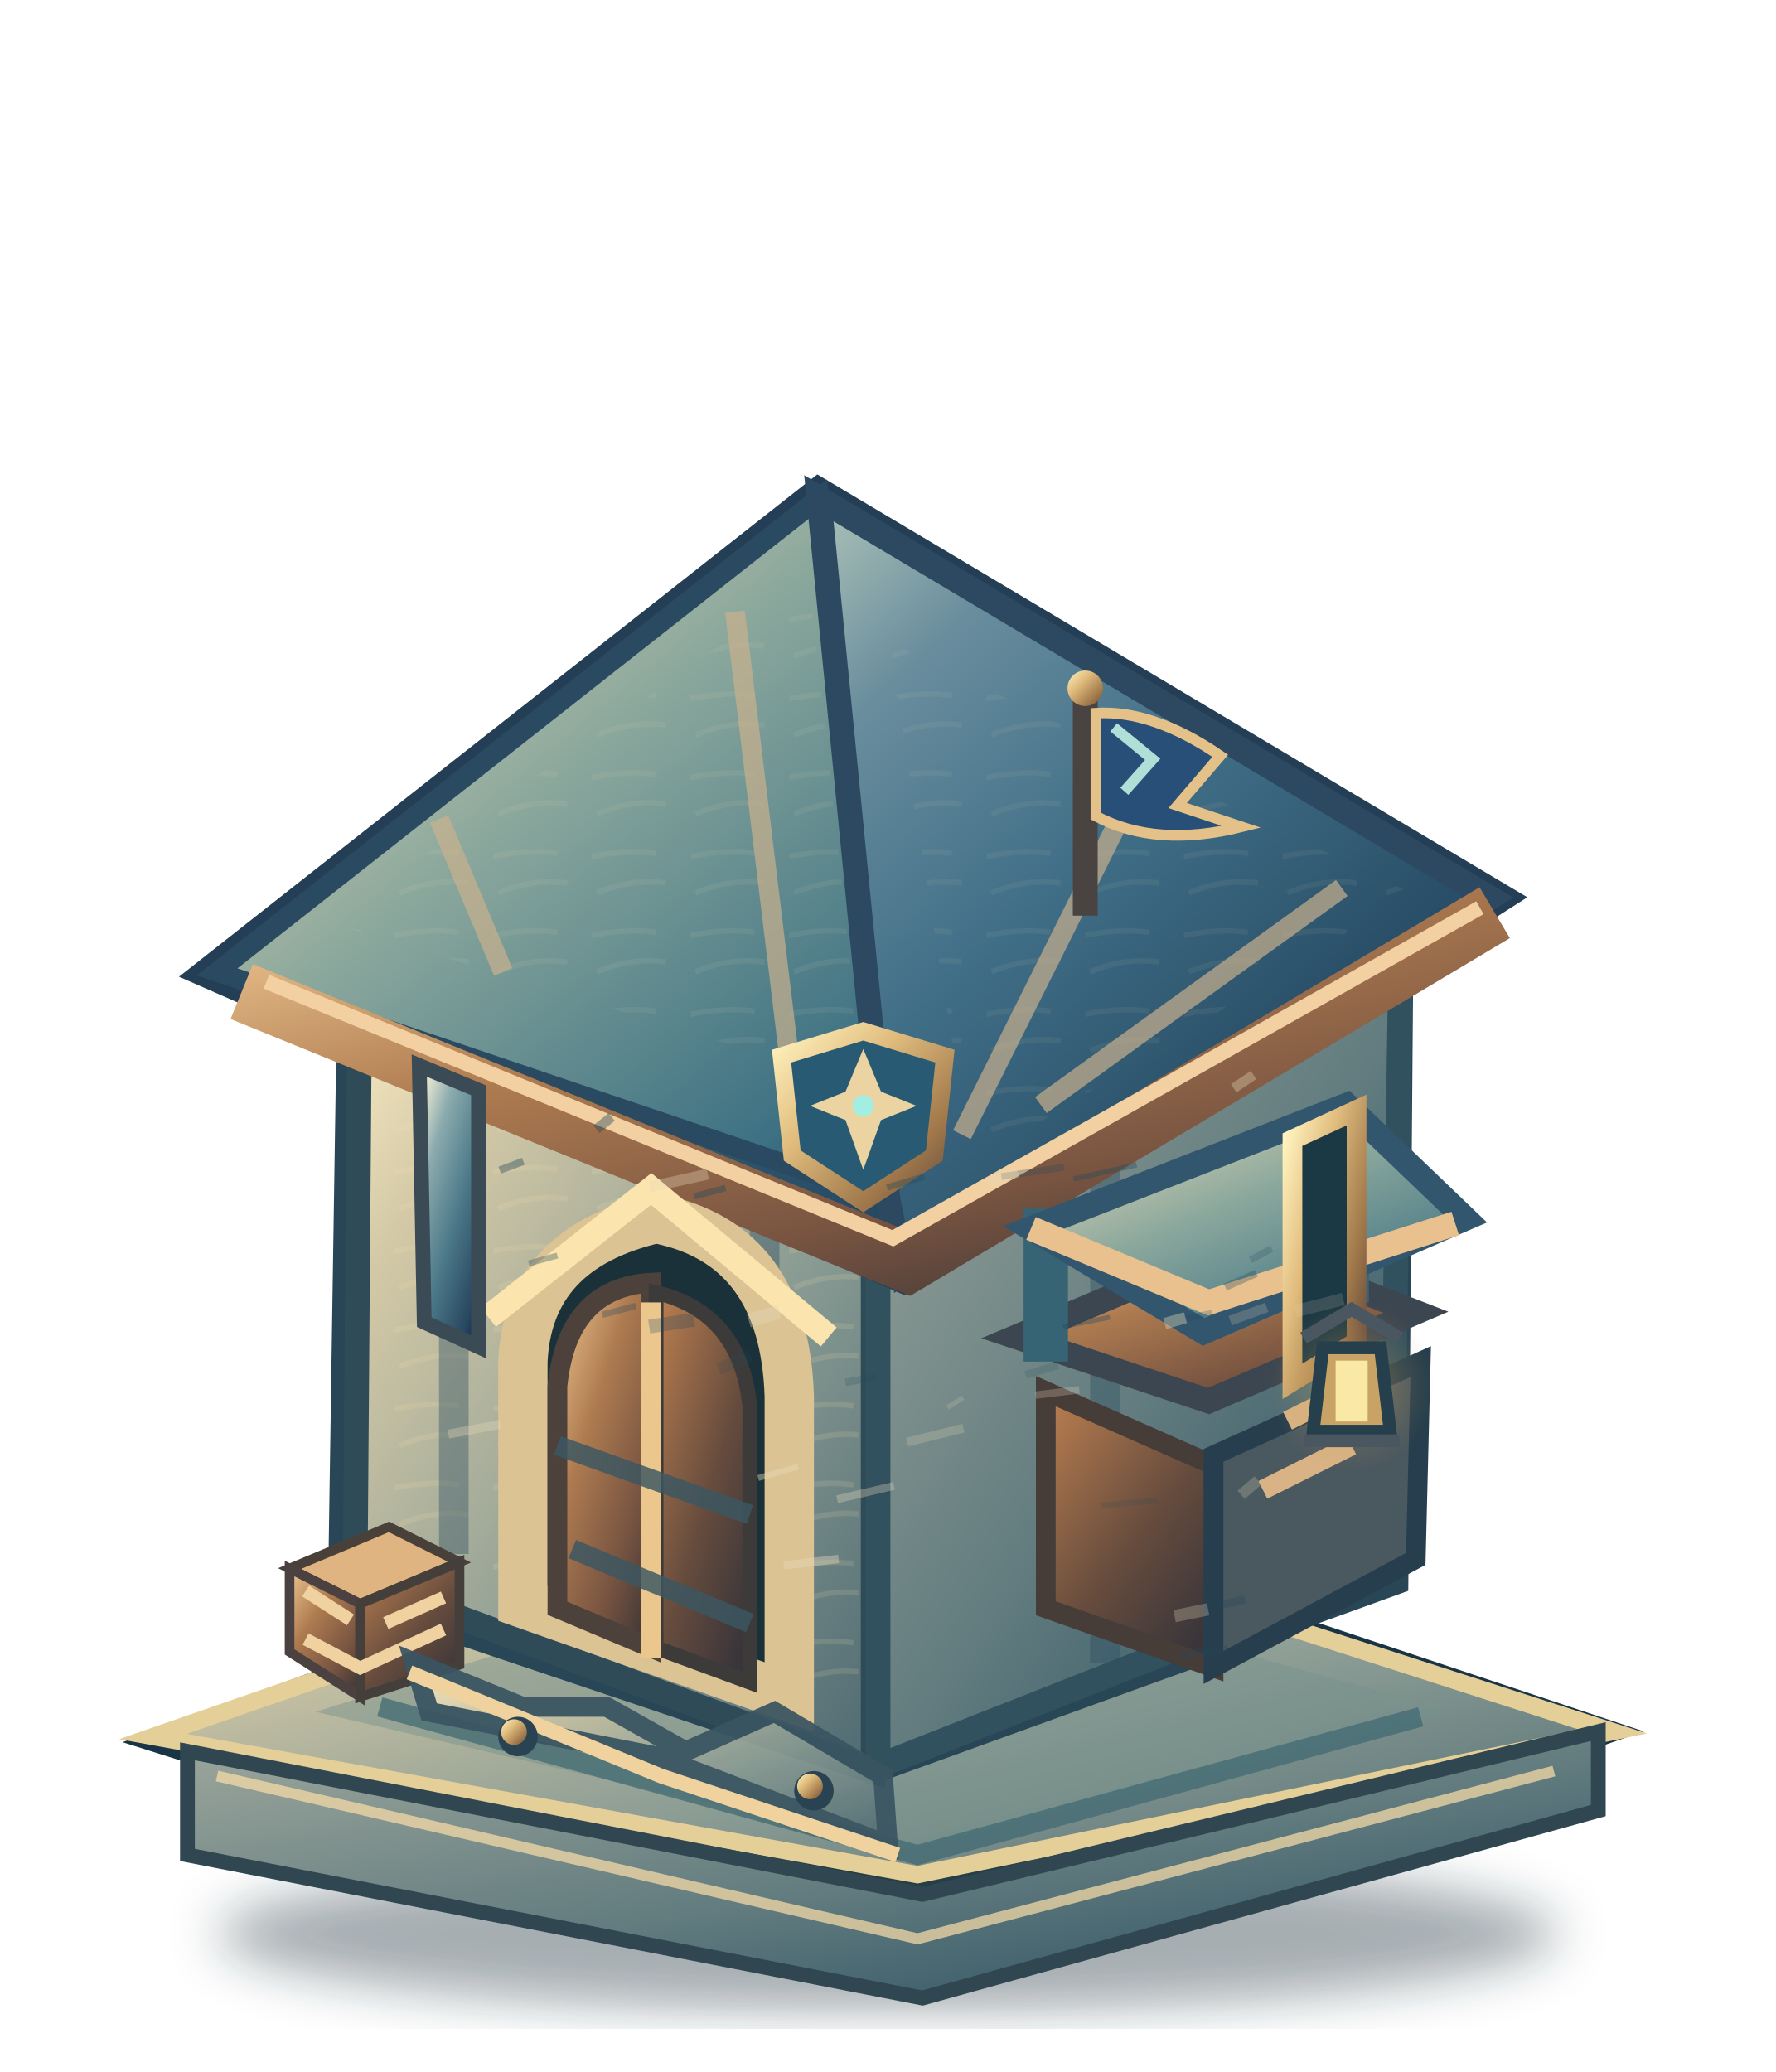
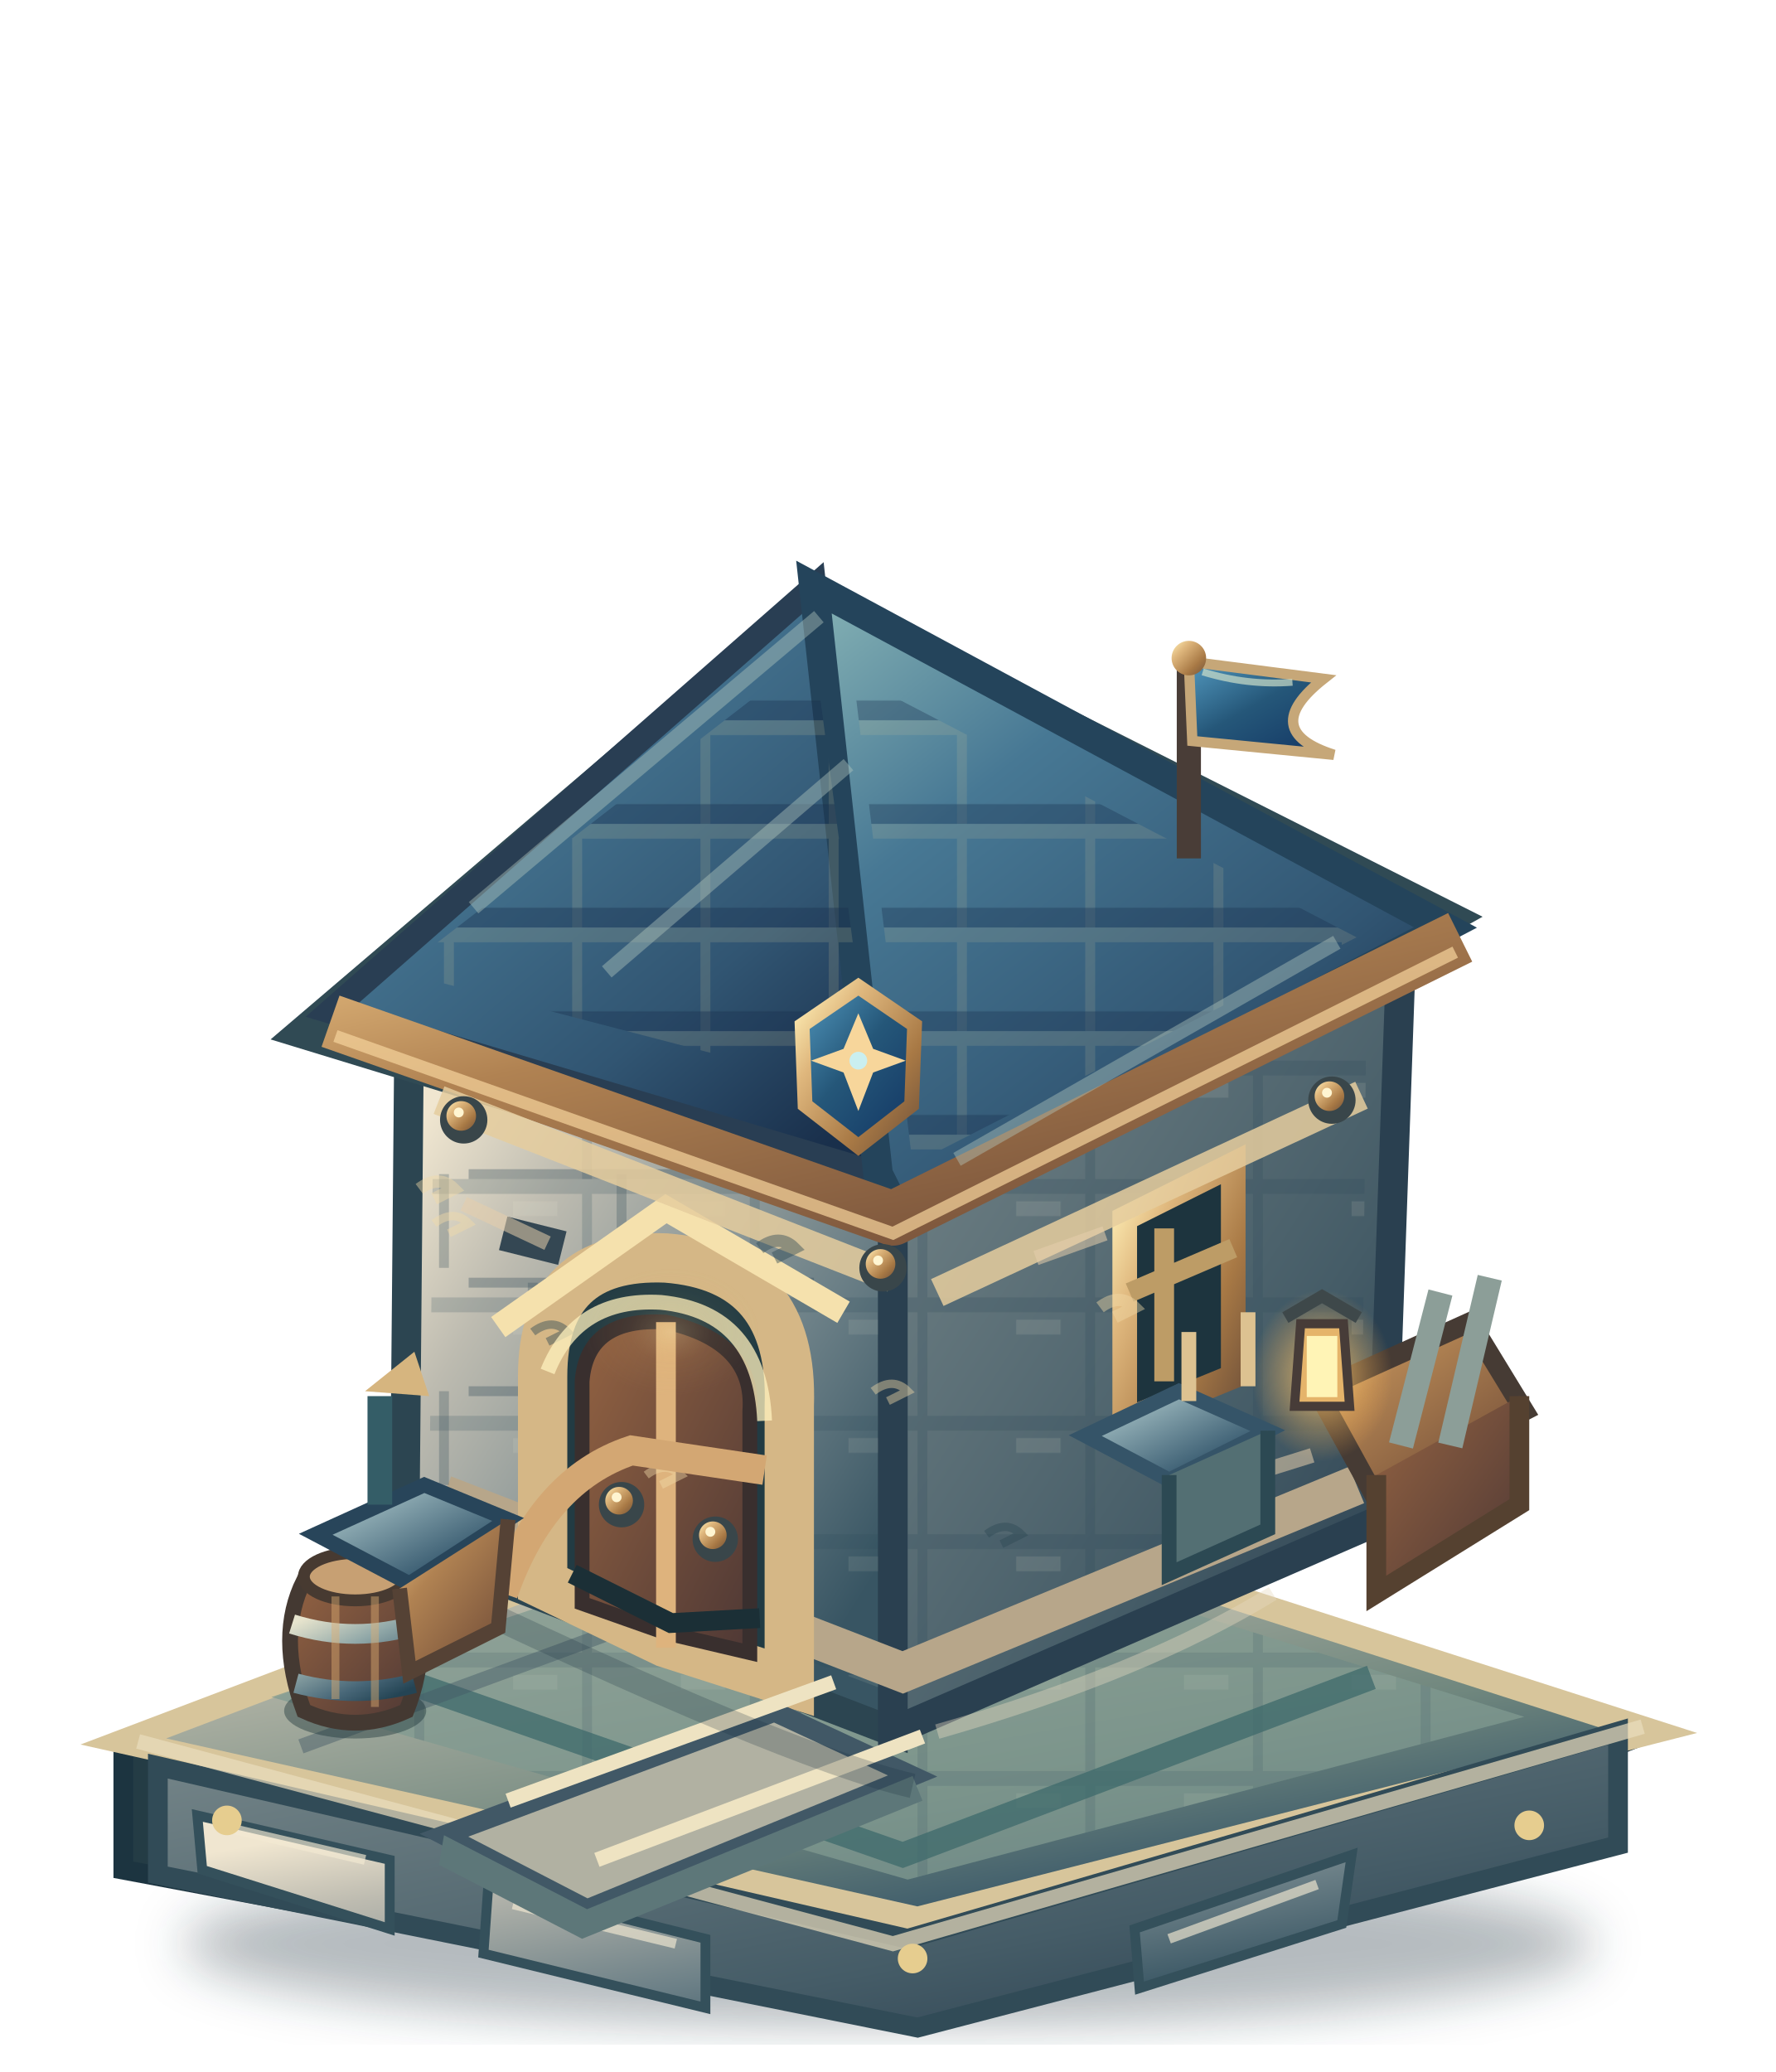
- <svg xmlns="http://www.w3.org/2000/svg" width="360" height="420" viewBox="0 0 360 420" role="img" aria-label="infantry 1 A">
+ <svg xmlns="http://www.w3.org/2000/svg" width="360" height="420" viewBox="0 0 360 420" role="img" aria-label="Infantería I — Cuartel de Reclutas">
  <defs>
-     <linearGradient id="mStone" x1="0" y1="0" x2=".95" y2="1">
-       <stop stop-color="#fff2cb" />
-       <stop offset=".22" stop-color="#d4c9a6" />
-       <stop offset=".64" stop-color="#899b93" />
-       <stop offset="1" stop-color="#526d74" />
-     </linearGradient>
-     <linearGradient id="sideStone" x1="0" y1="0" x2=".92" y2="1">
-       <stop stop-color="#9fa89d" />
-       <stop offset=".55" stop-color="#627c7f" />
-       <stop offset="1" stop-color="#284d60" />
-     </linearGradient>
-     <linearGradient id="iron" x1=".2" y1="0" x2=".9" y2="1">
-       <stop stop-color="#e8e8d1" />
-       <stop offset=".22" stop-color="#8babae" />
-       <stop offset=".57" stop-color="#4b7888" />
-       <stop offset=".89" stop-color="#294861" />
-       <stop offset="1" stop-color="#172f4e" />
-     </linearGradient>
-     <linearGradient id="wood" x1="0" y1="0" x2=".8" y2="1">
-       <stop stop-color="#f0c892" />
-       <stop offset=".4" stop-color="#ae7b50" />
-       <stop offset=".78" stop-color="#785441" />
-       <stop offset="1" stop-color="#493c38" />
-     </linearGradient>
-     <linearGradient id="woodShade" x1="0" y1="0" x2=".8" y2="1">
-       <stop stop-color="#bd8050" />
-       <stop offset=".6" stop-color="#654b3d" />
-       <stop offset="1" stop-color="#39353a" />
-     </linearGradient>
-     <linearGradient id="roof" x1="0" y1="0" x2=".8" y2="1">
-       <stop stop-color="#aec3b8" />
-       <stop offset=".2" stop-color="#698d9d" />
-       <stop offset=".47" stop-color="#416f88" />
-       <stop offset=".84" stop-color="#244760" />
-       <stop offset="1" stop-color="#152f52" />
-     </linearGradient>
-     <linearGradient id="canvas" x1=".2" y1="0" x2="1" y2="1">
-       <stop stop-color="#e6d8b6" />
-       <stop offset=".38" stop-color="#8da99d" />
-       <stop offset=".86" stop-color="#3d7183" />
-       <stop offset="1" stop-color="#2c4b65" />
-     </linearGradient>
-     <linearGradient id="brass" x1="0" y1="0" x2="1" y2="1">
-       <stop stop-color="#fff2bd" />
-       <stop offset=".36" stop-color="#e0bc7d" />
-       <stop offset=".77" stop-color="#9e7649" />
-       <stop offset="1" stop-color="#664c41" />
-     </linearGradient>
-     <radialGradient id="optic">
-       <stop stop-color="#f5ffff" />
-       <stop offset=".3" stop-color="#a6fff1" />
-       <stop offset=".58" stop-color="#60b8bb" />
-       <stop offset="1" stop-color="#285d79" />
+     <linearGradient id="stone" x1=".1" x2=".9" y1=".1" y2=".85">
+       <stop stop-color="#f0e6d0" />
+       <stop offset=".24" stop-color="#bdbbb0" />
+       <stop offset=".7" stop-color="#6c8087" />
+       <stop offset="1" stop-color="#385563" />
+     </linearGradient>
+     <linearGradient id="stoneDark" x1="0" x2="1" y1="0" y2="1">
+       <stop stop-color="#77878a" />
+       <stop offset=".65" stop-color="#455c67" />
+       <stop offset="1" stop-color="#263a4b" />
+     </linearGradient>
+     <linearGradient id="timber" x1=".05" x2=".95" y1="0" y2="1">
+       <stop stop-color="#e1b77b" />
+       <stop offset=".32" stop-color="#b08252" />
+       <stop offset="1" stop-color="#6d4936" />
+     </linearGradient>
+     <linearGradient id="timberSide" x1="0" x2="1" y1="0" y2="1">
+       <stop stop-color="#946342" />
+       <stop offset="1" stop-color="#4e3835" />
+     </linearGradient>
+     <linearGradient id="roof" x1=".05" x2=".85" y1="0" y2="1">
+       <stop stop-color="#82afb3" />
+       <stop offset=".3" stop-color="#477894" />
+       <stop offset=".72" stop-color="#315572" />
+       <stop offset="1" stop-color="#192f4b" />
+     </linearGradient>
+     <linearGradient id="bronze" x1="0" x2="1" y1="0" y2="1">
+       <stop stop-color="#fff0b7" />
+       <stop offset=".28" stop-color="#dfb77d" />
+       <stop offset=".7" stop-color="#a87945" />
+       <stop offset="1" stop-color="#75553b" />
+     </linearGradient>
+     <linearGradient id="steel" x1="0" x2=".9" y1="0" y2="1">
+       <stop stop-color="#e7e4cd" />
+       <stop offset=".4" stop-color="#91a8a8" />
+       <stop offset=".77" stop-color="#486778" />
+       <stop offset="1" stop-color="#244454" />
+     </linearGradient>
+     <linearGradient id="cloth" x1=".1" x2=".8" y1=".1" y2=".9">
+       <stop stop-color="#498bb0" />
+       <stop offset=".48" stop-color="#255779" />
+       <stop offset="1" stop-color="#173e69" />
+     </linearGradient>
+     <radialGradient id="amber">
+       <stop stop-color="#fff8ca" stop-opacity=".98" />
+       <stop offset=".3" stop-color="#f9c36a" stop-opacity=".82" />
+       <stop offset="1" stop-color="#ffaf4f" stop-opacity="0" />
    </radialGradient>
-     <radialGradient id="light">
-       <stop stop-color="#ffeabb" stop-opacity=".85" />
-       <stop offset=".5" stop-color="#e1ac55" stop-opacity=".28" />
-       <stop offset="1" stop-color="#b48e50" stop-opacity="0" />
+     <radialGradient id="teal">
+       <stop stop-color="#e8ffff" />
+       <stop offset=".4" stop-color="#76cad0" />
+       <stop offset="1" stop-color="#255f78" />
    </radialGradient>
-     <pattern id="grain" width="20" height="16" patternUnits="userSpaceOnUse">
-       <path d="M1 5q7-3 14-2M-2 14q9-2 15-1" fill="none" stroke="#ffe1af" stroke-width="1.1" opacity=".21" />
-     </pattern>
-     <filter id="soft">
+     <filter id="blur">
      <feGaussianBlur stdDeviation="5" />
    </filter>
+     <pattern id="shingles" width="26" height="21" patternUnits="userSpaceOnUse">
+       <path d="M0 1H26M0 21H26M13 1V21" stroke="#d0c496" stroke-opacity=".22" stroke-width="2" />
+       <path d="M0 18H26" stroke="#172d4a" stroke-opacity=".46" stroke-width="4" />
+     </pattern>
+     <pattern id="masonry" width="34" height="24" patternUnits="userSpaceOnUse">
+       <path d="M0 1H34M0 24H34M17 1V24" stroke="#2c4957" stroke-width="2" opacity=".34" />
+       <path d="M2 5h9" stroke="#fff8df" stroke-width="3" opacity=".16" />
+     </pattern>
+     <linearGradient id="t04-fund-top" x1="0" y1="0" x2=".6" y2="1">
+       <stop stop-color="#f3e6bb" />
+       <stop offset=".36" stop-color="#b2b4a6" />
+       <stop offset=".75" stop-color="#70877e" />
+       <stop offset="1" stop-color="#355467" />
+     </linearGradient>
+     <linearGradient id="t04-steel" x1="0" y1=".1" x2=".9" y2="1">
+       <stop stop-color="#c9e2d6" />
+       <stop offset=".26" stop-color="#8ca9b1" />
+       <stop offset=".72" stop-color="#406276" />
+       <stop offset="1" stop-color="#183c58" />
+     </linearGradient>
+     <linearGradient id="t04-gold" x1="0" y1="0" x2="1" y2="1">
+       <stop stop-color="#fff0bb" />
+       <stop offset=".48" stop-color="#d4ab70" />
+       <stop offset="1" stop-color="#845737" />
+     </linearGradient>
+     <radialGradient id="t04-paint-light">
+       <stop stop-color="#fff3b0" stop-opacity=".55" />
+       <stop offset=".47" stop-color="#edb76e" stop-opacity=".18" />
+       <stop offset="1" stop-color="#d9ad60" stop-opacity="0" />
+     </radialGradient>
  </defs>
-   <g id="tower-shadow">
-     <ellipse cx="180" cy="392" rx="136" ry="16" fill="#132c36" opacity=".38" filter="url(#soft)" />
-     <path d="M31 353 174 300 327 351 183 401Z" fill="#263e46" stroke="#193445" stroke-width="4" />
-     <path d="M31 352 175 302 327 351 186 380Z" fill="url(#mStone)" stroke="#e5cf98" stroke-width="3.5" />
-     <path d="M38 355 187 384 324 351V367L187 405 38 376Z" fill="url(#sideStone)" stroke="#304752" stroke-width="3" />
-     <path d="M64 347 171 313 295 347 184 375Z" fill="#76918b" opacity=".45" />
-     <path d="M44 360 186 393 315 359" fill="none" stroke="#f8dda8" stroke-width="2.2" opacity=".72" />
-     <path d="M77 346 186 376 288 348" stroke="#3f6870" stroke-width="4" opacity=".72" fill="none" />
-   </g>
-   <g id="barracks-back">
-     <path d="M72 191 171 147 283 194 282 320 177 358 70 322Z" fill="url(#sideStone)" stroke="#284655" stroke-width="7" />
-     <path d="M73 191 177 232 177 359 72 320Z" fill="url(#mStone)" stroke="#304b58" stroke-width="5" />
-     <path d="M178 231 284 191 282 317 178 358Z" fill="url(#sideStone)" stroke="#31515e" stroke-width="5" />
-     <path d="M77 203 174 239 174 347 76 315Z" fill="url(#grain)" opacity=".65" />
-     <path d="M92 216v99M155 246v94M224 218v119" stroke="#2c4d61" stroke-width="6" opacity=".4" />
-     <path d="M44 197 166 101 302 182 183 258Z" fill="url(#roof)" stroke="#243e55" stroke-width="8" />
-     <path d="M44 197 166 101 180 243Z" fill="url(#canvas)" stroke="#294a60" stroke-width="4" />
-     <path d="M166 101 302 182 183 258 180 243Z" fill="url(#roof)" stroke="#2c4961" stroke-width="5" />
-     <path d="M67 187 164 118 175 220Z" fill="url(#grain)" opacity=".35" />
-     <path d="M180 130 286 181 197 236Z" fill="url(#grain)" opacity=".29" />
-     <path d="M49 201 184 256 303 185" stroke="url(#wood)" stroke-width="12" fill="none" />
-     <path d="M54 199 181 251 300 184" stroke="#f2d0a2" stroke-width="3" fill="none" />
-     <path d="M89 166 102 197M149 124 162 231M232 156l-37 74M272 180l-61 44" stroke="#cbb28c" stroke-width="4" opacity=".68" />
-     <path d="M106 325V276Q107 253 133 247Q159 252 160 283V344Z" fill="#1a3139" stroke="#dbc394" stroke-width="10" />
-     <path d="M113 326v-45q2-20 19-21v74Z" fill="url(#wood)" stroke="#4c413b" stroke-width="4" />
-     <path d="M133 262q17 4 19 23v56l-19-7Z" fill="url(#woodShade)" stroke="#3d3b3a" stroke-width="3" />
-     <path d="M132 264v72" stroke="#ebc78e" stroke-width="4" />
-     <path d="M113 293l39 14M116 314l36 15" stroke="#3b5761" stroke-width="4" opacity=".83" />
-     <path d="M99 267 132 241 168 271" stroke="#fbe4ad" stroke-width="5" fill="none" />
-     <path d="M206 271 251 252 287 266 245 284Z" fill="url(#wood)" stroke="#3c4650" stroke-width="5" />
-     <path d="M212 282 246 297 246 338 212 326Z" fill="url(#woodShade)" stroke="#463c38" stroke-width="4" />
-     <path d="M246 295 288 276 287 316 246 338Z" fill="#4a5860" stroke="#263e4d" stroke-width="4" />
-     <path d="M212 276v-31M273 264v-31" stroke="#376475" stroke-width="9" />
-     <path d="M209 249 273 224 297 247 244 270Z" fill="url(#canvas)" stroke="#32566d" stroke-width="5" />
-     <path d="M209 249 245 264 295 248" fill="none" stroke="#e8c18e" stroke-width="5" />
-     <path d="M261 288l14-7M256 302l18-9" stroke="#d9b385" stroke-width="4" />
-     <g transform="translate(220 182) scale(0.72)">
-       <path d="M0 5V-58" stroke="#494341" stroke-width="7" />
-       <path d="M3-52Q19-53 38-40L26-26 44-20Q20-14 3-23Z" fill="#284f78" stroke="#e3c189" stroke-width="3" />
-       <path d="M8-48 19-39 11-30" stroke="#afdfd6" stroke-width="3" fill="none" />
-       <circle cy="-59" r="5" fill="url(#brass)" />
-     </g>
-     <g transform="translate(175 222) scale(0.72)">
-       <path d="M0-18 23-11 20 17 0 30-20 17-23-11Z" fill="#285b73" stroke="url(#brass)" stroke-width="5" />
-       <path d="M0-13 5-1 15 3 5 7 0 21-5 7-15 3-5-1Z" fill="#ebd4a1" />
-       <circle cx="0" cy="3" r="3" fill="#a3eee2" />
-     </g>
-     <path d="M85 216l12 5v52l-11-5Z" fill="url(#iron)" stroke="#3b4b55" stroke-width="3" />
-     <path d="M262 231l13-6v47l-13 8Z" fill="#1b3845" stroke="url(#brass)" stroke-width="4" />
-     <g transform="translate(274 281) scale(0.65)">
-       <ellipse rx="26" ry="27" fill="url(#light)" opacity=".7" />
-       <path d="M-9-12 9-12 12 14-12 14Z" fill="#c8a365" stroke="#263f4c" stroke-width="4" />
-       <path d="M-5-8H5V11H-5Z" fill="#fff1af" opacity=".88" />
-       <path d="M-15-15 0-24 15-15M-15 17H15" fill="none" stroke="#4a5760" stroke-width="4" />
-     </g>
-     <g id="hand-painted-stone-wear">
-       <path d="M253.5 255.4l4.3 -2.3" stroke="#23485b" stroke-width="1.4" opacity="0.22" />
-       <path d="M131.8 240.6l11.7 -2.6" stroke="#e6d9b8" stroke-width="2.2" opacity="0.33" />
-       <path d="M239.4 335.4l9.4 -1.0" stroke="#23485b" stroke-width="1.6" opacity="0.26" />
-       <path d="M101.3 237.2l4.8 -1.8" stroke="#23485b" stroke-width="1.5" opacity="0.40" />
-       <path d="M203.0 238.5l12.7 -1.9" stroke="#23485b" stroke-width="1.4" opacity="0.27" />
-       <path d="M223.1 305.2l11.6 -1.1" stroke="#23485b" stroke-width="1.2" opacity="0.16" />
-       <path d="M107.2 256.1l5.8 -1.6" stroke="#23485b" stroke-width="1.2" opacity="0.34" />
-       <path d="M248.4 260.9l6.3 -2.8" stroke="#23485b" stroke-width="1.5" opacity="0.31" />
-       <path d="M249.4 267.7l7.4 -2.7" stroke="#e6d9b8" stroke-width="2.0" opacity="0.21" />
-       <path d="M240.5 267.3l5.2 -1.1" stroke="#23485b" stroke-width="1.4" opacity="0.24" />
-       <path d="M250.1 220.6l4.0 -2.7" stroke="#e6d9b8" stroke-width="2.0" opacity="0.35" />
-       <path d="M179.8 240.7l7.6 -2.2" stroke="#23485b" stroke-width="1.3" opacity="0.36" />
-       <path d="M192.1 285.3l3.1 -2.0" stroke="#e6d9b8" stroke-width="1.0" opacity="0.18" />
-       <path d="M131.6 268.9l9.1 -1.4" stroke="#23485b" stroke-width="2.8" opacity="0.27" />
-       <path d="M140.7 242.5l6.4 -1.7" stroke="#23485b" stroke-width="1.3" opacity="0.39" />
-       <path d="M200.3 239.7l6.0 -2.1" stroke="#e6d9b8" stroke-width="2.0" opacity="0.35" />
-       <path d="M207.9 278.7l6.6 -2.0" stroke="#23485b" stroke-width="1.6" opacity="0.19" />
-       <path d="M209.9 282.8l8.9 -1.1" stroke="#e6d9b8" stroke-width="1.5" opacity="0.26" />
-       <path d="M236.1 268.3l4.2 -1.2" stroke="#e6d9b8" stroke-width="2.3" opacity="0.39" />
-       <path d="M251.6 303.0l3.4 -2.9" stroke="#e6d9b8" stroke-width="2.2" opacity="0.24" />
-       <path d="M153.7 299.6l8.1 -2.3" stroke="#e6d9b8" stroke-width="1.2" opacity="0.43" />
-       <path d="M169.7 303.9l11.5 -2.7" stroke="#e6d9b8" stroke-width="1.6" opacity="0.33" />
-       <path d="M120.9 228.9l3.1 -2.5" stroke="#23485b" stroke-width="2.0" opacity="0.42" />
-       <path d="M158.9 317.3l11.1 -1.3" stroke="#e6d9b8" stroke-width="1.7" opacity="0.40" />
-       <path d="M238.1 327.6l6.8 -1.4" stroke="#e6d9b8" stroke-width="2.5" opacity="0.28" />
-       <path d="M246.7 325.5l5.7 -1.3" stroke="#23485b" stroke-width="1.7" opacity="0.28" />
-       <path d="M151.8 267.7l6.2 -1.8" stroke="#e6d9b8" stroke-width="2.8" opacity="0.39" />
-       <path d="M145.7 277.5l6.4 -2.7" stroke="#23485b" stroke-width="2.5" opacity="0.18" />
-       <path d="M122.1 266.5l6.8 -1.8" stroke="#23485b" stroke-width="1.3" opacity="0.31" />
-       <path d="M90.9 290.7l10.6 -2.0" stroke="#e6d9b8" stroke-width="1.8" opacity="0.33" />
-       <path d="M262.6 265.8l9.7 -2.5" stroke="#e6d9b8" stroke-width="2.5" opacity="0.16" />
-       <path d="M171.4 280.2l6.2 -1.1" stroke="#23485b" stroke-width="1.5" opacity="0.21" />
-       <path d="M215.5 268.9l9.5 -1.9" stroke="#23485b" stroke-width="1.0" opacity="0.37" />
-       <path d="M217.6 239.0l12.8 -2.9" stroke="#23485b" stroke-width="1.1" opacity="0.35" />
-       <path d="M183.9 292.3l11.4 -2.8" stroke="#e6d9b8" stroke-width="1.8" opacity="0.22" />
-     </g>
-     <g transform="translate(73 329) scale(0.65)">
-       <path d="M-22-17 9-30 31-19 0-6Z" fill="#dfb480" stroke="#4a403a" stroke-width="3" />
-       <path d="M-22-17 0-6V23L-22 9Z" fill="url(#wood)" stroke="#4b4140" stroke-width="3" />
-       <path d="M0-6 31-19V13L0 23Z" fill="url(#woodShade)" stroke="#443f3a" stroke-width="3" />
-       <path d="M-17-10-3-1M8 0l18-8M-17 5 0 14 26 2" stroke="#f0d1a0" stroke-width="4" fill="none" />
-     </g>
-   </g>
-   <g id="barracks-front">
-     <path d="M84 337 106 346 123 346 139 355 157 347 179 360 180 374 133 356 87 347Z" fill="url(#mStone)" stroke="#3a5561" stroke-width="4" opacity=".93" />
-     <path d="M83 339 134 360 182 376" stroke="#f0d29e" stroke-width="3" fill="none" />
-     <circle cx="105" cy="352" r="4" fill="#2a4352" />
-     <circle cx="104.2" cy="351.1" r="2.6" fill="url(#brass)" />
-     <circle cx="165" cy="363" r="4" fill="#2a4352" />
-     <circle cx="164.2" cy="362.1" r="2.6" fill="url(#brass)" />
+   <ellipse cx="180" cy="394" rx="143" ry="17" fill="#122b34" opacity=".32" filter="url(#blur)" />
+   <path d="M25 353 169 298 335 351 185 409 25 379Z" fill="#243c45" stroke="#1c3440" stroke-width="4" />
+   <path d="M25 353 170 298 335 351 186 389Z" fill="url(#t04-fund-top)" stroke="#d7c59b" stroke-width="5" />
+   <path d="M32 358 184 393 328 351 328 374 186 411 32 380Z" fill="url(#stoneDark)" stroke="#314b57" stroke-width="4" />
+   <path d="M28 353 181 394 333 350" fill="none" stroke="#e9ddbd" stroke-width="3" opacity=".7" />
+   <path d="M55 344 171 305 309 348 184 381Z" fill="#809a90" opacity=".75" />
+   <path d="M55 344 171 305 309 348 184 381Z" fill="url(#masonry)" opacity=".45" />
+   <path d="M40 368 79 377 79 391 41 379ZM99 382 143 393 143 407 98 396ZM230 391 274 376 272 390 231 403Z" fill="url(#stone)" stroke="#34505b" stroke-width="2" />
+   <path d="M44 370 74 377M104 386l33 8M237 393l30-11" fill="none" stroke="#f3ead2" stroke-width="2" opacity=".65" />
+   <path d="M80 340 183 376 278 340" fill="none" stroke="#3d696b" stroke-width="5" opacity=".75" />
+   <path d="M61 354 167 315M106 367 209 328" stroke="#435965" stroke-width="3" opacity=".45" />
+   <circle cx="46" cy="369" r="3" fill="#e6cd8f" />
+   <circle cx="185" cy="397" r="3" fill="#e6cd8f" />
+   <circle cx="310" cy="370" r="3" fill="#e6cd8f" />
+   <path d="M83 203 181 239 181 351 82 313Z" fill="url(#stone)" stroke="#2c4551" stroke-width="6" />
+   <path d="M181 239 284 194 280 308 181 351Z" fill="url(#stoneDark)" stroke="#2a4050" stroke-width="6" />
+   <path d="M88 210 178 244 178 342 87 308Z" fill="url(#masonry)" opacity=".56" />
+   <path d="M184 241 277 203 276 302 184 343Z" fill="url(#masonry)" opacity=".65" />
+   <path d="M90 303 183 339 275 301" stroke="#b7a68a" stroke-width="8" fill="none" />
+   <path d="M95 238h70" stroke="#253f4f" stroke-width="2" opacity=".3" />
+   <path d="M90 238v19" stroke="#344a56" stroke-width="2" opacity=".28" />
+   <path d="M126 238v19" stroke="#344a56" stroke-width="2" opacity=".28" />
+   <path d="M95 260h70" stroke="#253f4f" stroke-width="2" opacity=".3" />
+   <path d="M108 260v19" stroke="#344a56" stroke-width="2" opacity=".28" />
+   <path d="M144 260v19" stroke="#344a56" stroke-width="2" opacity=".28" />
+   <path d="M95 282h70" stroke="#253f4f" stroke-width="2" opacity=".3" />
+   <path d="M90 282v19" stroke="#344a56" stroke-width="2" opacity=".28" />
+   <path d="M126 282v19" stroke="#344a56" stroke-width="2" opacity=".28" />
+   <path d="M63 209 165 122 292 186 184 246Z" fill="#183448" stroke="#304a54" stroke-width="8" />
+   <path d="M67 205 165 119 178 238Z" fill="url(#roof)" stroke="#293e53" stroke-width="5" />
+   <path d="M165 119 293 188 182 246 178 238Z" fill="url(#roof)" stroke="#24445b" stroke-width="6" />
+   <path d="M81 197 165 132 177 222Z" fill="url(#shingles)" opacity=".78" />
+   <path d="M173 137 275 190 185 236Z" fill="url(#shingles)" opacity=".7" />
+   <path d="M67 207 181 247 296 190" fill="none" stroke="url(#timber)" stroke-width="11" stroke-linejoin="round" />
+   <path d="M68 210 181 250 295 193" fill="none" stroke="#f4d19a" stroke-width="2.5" opacity=".72" />
+   <path d="M96 184 166 125M123 197 172 155M194 235 271 191" stroke="#b2c7be" stroke-width="3" opacity=".42" />
+   <path d="M110 321V279Q110 254 135 255Q161 257 160 285V341L135 333Z" fill="#223b43" stroke="#d5b786" stroke-width="10" />
+   <path d="M118 325V280Q119 267 135 268Q153 272 152 286V335L135 331Z" fill="url(#timberSide)" stroke="#392f2e" stroke-width="3" />
+   <path d="M135 268V334" stroke="#deb37d" stroke-width="4" />
+   <circle cx="126" cy="305" r="4.6" fill="#39464a" />
+   <circle cx="125.5" cy="304.2" r="2.8" fill="url(#bronze)" />
+   <circle cx="125" cy="303.5" r="1" fill="#fff5d1" />
+   <circle cx="145" cy="312" r="4.6" fill="#39464a" />
+   <circle cx="144.5" cy="311.2" r="2.8" fill="url(#bronze)" />
+   <circle cx="144" cy="310.5" r="1" fill="#fff5d1" />
+   <path d="M101 269 135 245 171 266" stroke="#f5e1ad" stroke-width="5" fill="none" />
+   <path d="M228 247 250 236 250 279 228 288Z" fill="#1d343e" stroke="url(#bronze)" stroke-width="5" />
+   <path d="M236 249v31M229 262l21-9" stroke="#bd9c66" stroke-width="4" />
+   <path d="M102 250l12 3" stroke="#344753" stroke-width="7" />
+   <path d="M267 282 298 268 309 286 278 302Z" fill="url(#timber)" stroke="#463b34" stroke-width="4" />
+   <path d="M279 299V323L308 305V283" fill="url(#timberSide)" stroke="#554130" stroke-width="4" />
+   <path d="M292 262 284 293M302 259 294 293" stroke="#8c9e98" stroke-width="5" />
+   <g transform="translate(241 174) scale(0.7)">
+     <path d="M0 0V-57" stroke="#493d37" stroke-width="7" />
+     <path d="M0-57 39-52Q20-37 42-30L1-34Z" fill="url(#cloth)" stroke="#c6a778" stroke-width="3" />
+     <path d="M4-54Q17-50 30-51" fill="none" stroke="#d7e6cc" stroke-width="2" opacity=".65" />
+     <circle cy="-58" r="5" fill="url(#bronze)" />
+   </g>
+   <g transform="translate(174 215) scale(0.6)">
+     <path d="M0-25 19-12 18 15 0 29-18 15-19-12Z" fill="url(#cloth)" stroke="url(#bronze)" stroke-width="5" />
+     <path d="M0-16 5-4 16 0 5 4 0 17-5 4-16 0-5-4Z" fill="#f7d69b" />
+     <circle r="3" fill="#caeff0" />
+   </g>
+   <g transform="translate(268 277) scale(0.62)">
+     <ellipse cx="0" cy="3" rx="23" ry="28" fill="url(#amber)" opacity=".72" />
+     <path d="M-7-14 7-14 9 13-9 13Z" fill="#e5b46a" stroke="#473c38" stroke-width="3" />
+     <path d="M-5-10h10v20H-5Z" fill="#fff4b6" />
+     <path d="M-12-16 0-23 12-16" fill="none" stroke="#3e484a" stroke-width="4" />
+     <path d="M-13 16H13" stroke="url(#bronze)" stroke-width="4" />
+   </g>
+   <g transform="translate(72 330) scale(0.8)">
+     <ellipse cx="0" cy="21" rx="18" ry="7" fill="#152d32" opacity=".4" />
+     <path d="M-13-12Q-20 2-13 21Q0 27 13 21Q20 3 13-12Z" fill="url(#timberSide)" stroke="#443932" stroke-width="4" />
+     <ellipse cy="-13" rx="13" ry="6" fill="#c7a073" stroke="#473a31" stroke-width="3" />
+     <path d="M-16-1Q0 4 16-1M-15 14Q0 18 15 14" fill="none" stroke="url(#steel)" stroke-width="5" />
+     <path d="M-5-8V18M5-8V20" stroke="#ddad71" stroke-width="2" opacity=".45" />
+   </g>
+   <g transform="translate(133 365)">
+     <path d="M-43 7 24-18 52-5-14 22Z" fill="#b1b1a2" stroke="#415866" stroke-width="4" />
+     <path d="M-44 13 -15 28 54 0 52-5 -14 22 -43 7Z" fill="#5d7779" />
+     <path d="M-30 0 36-24M-12 12 54-13" stroke="#eee3c2" stroke-width="3" />
+   </g>
+   <path d="M89 223 181 259M190 262 276 222" stroke="#e5cd9e" stroke-width="6" opacity=".85" />
+   <circle cx="94" cy="227" r="4.8" fill="#39464a" />
+   <circle cx="93.5" cy="226.2" r="3" fill="url(#bronze)" />
+   <circle cx="93" cy="225.5" r="1" fill="#fff5d1" />
+   <circle cx="270" cy="223" r="4.8" fill="#39464a" />
+   <circle cx="269.5" cy="222.2" r="3" fill="url(#bronze)" />
+   <circle cx="269" cy="221.5" r="1" fill="#fff5d1" />
+   <circle cx="179" cy="257" r="4.8" fill="#39464a" />
+   <circle cx="178.5" cy="256.2" r="3" fill="url(#bronze)" />
+   <circle cx="178" cy="255.5" r="1" fill="#fff5d1" />
+   <g id="t04-painted-microvolume">
+     <path d="M85 241q4 -3 7 0l-4 2" stroke="#f1d9a7" stroke-width="2.5" fill="none" opacity=".43" />
+     <path d="M108 270q4 -3 7 0l-4 2" stroke="#2d4753" stroke-width="1.7" fill="none" opacity=".43" />
+     <path d="M131 299q4 -3 7 0l-4 2" stroke="#f1d9a7" stroke-width="1.7" fill="none" opacity=".43" />
+     <path d="M154 253q4 -3 7 0l-4 2" stroke="#2d4753" stroke-width="2.5" fill="none" opacity=".43" />
+     <path d="M177 282q4 -3 7 0l-4 2" stroke="#f1d9a7" stroke-width="1.7" fill="none" opacity=".43" />
+     <path d="M200 311q4 -3 7 0l-4 2" stroke="#2d4753" stroke-width="1.7" fill="none" opacity=".43" />
+     <path d="M223 265q4 -3 7 0l-4 2" stroke="#f1d9a7" stroke-width="2.5" fill="none" opacity=".43" />
+     <path d="M246 294q4 -3 7 0l-4 2" stroke="#2d4753" stroke-width="1.7" fill="none" opacity=".43" />
+     <path d="M88 248q4 -3 7 0l-4 2" stroke="#f1d9a7" stroke-width="1.7" fill="none" opacity=".43" />
+     <path d="M94 244l17 8M210 255l14-5M250 300l16-5" stroke="#e6ceab" stroke-width="3" opacity=".55" />
+     <path d="M84 320Q159 356 185 362" stroke="#172e3c" stroke-width="5" opacity=".23" fill="none" />
+     <path d="M190 351q42-12 68-28" stroke="#e7dac0" stroke-width="3" opacity=".4" fill="none" />
+   </g>
+   <g id="t04-infantry-i-functional">
+     <path d="M102 323Q110 300 128 294l27 4" stroke="#d3a773" stroke-width="6" fill="none" />
+     <path d="M111 278Q117 263 134 264Q154 266 155 288" fill="none" stroke="#fff1bd" stroke-width="3" opacity=".75" />
+     <path d="M116 319l20 10 18-1" fill="none" stroke="#1b2f36" stroke-width="4" />
+     <path d="M64 311l22-10 17 7-20 13Z" fill="url(#t04-steel)" stroke="#28455a" stroke-width="3" />
+     <path d="M81 322l2 17 18-9 2-22" fill="url(#timber)" stroke="#554235" stroke-width="3" />
+     <path d="M77 305v-22" stroke="#345d67" stroke-width="5" />
+     <path d="M74 282l13 1-3-9Z" fill="#d6b57f" />
+     <path d="M220 291l19-9 18 8-20 10Z" fill="url(#t04-steel)" stroke="#355468" stroke-width="3" />
+     <path d="M237 299v20l20-9v-20" fill="#536f73" stroke="#2c4953" stroke-width="3" />
+     <path d="M241 284v-14M253 281v-15" stroke="#ddc291" stroke-width="3" />
+     <ellipse cx="136" cy="270" rx="18" ry="13" fill="url(#t04-paint-light)" opacity=".4" />
  </g>
</svg>
